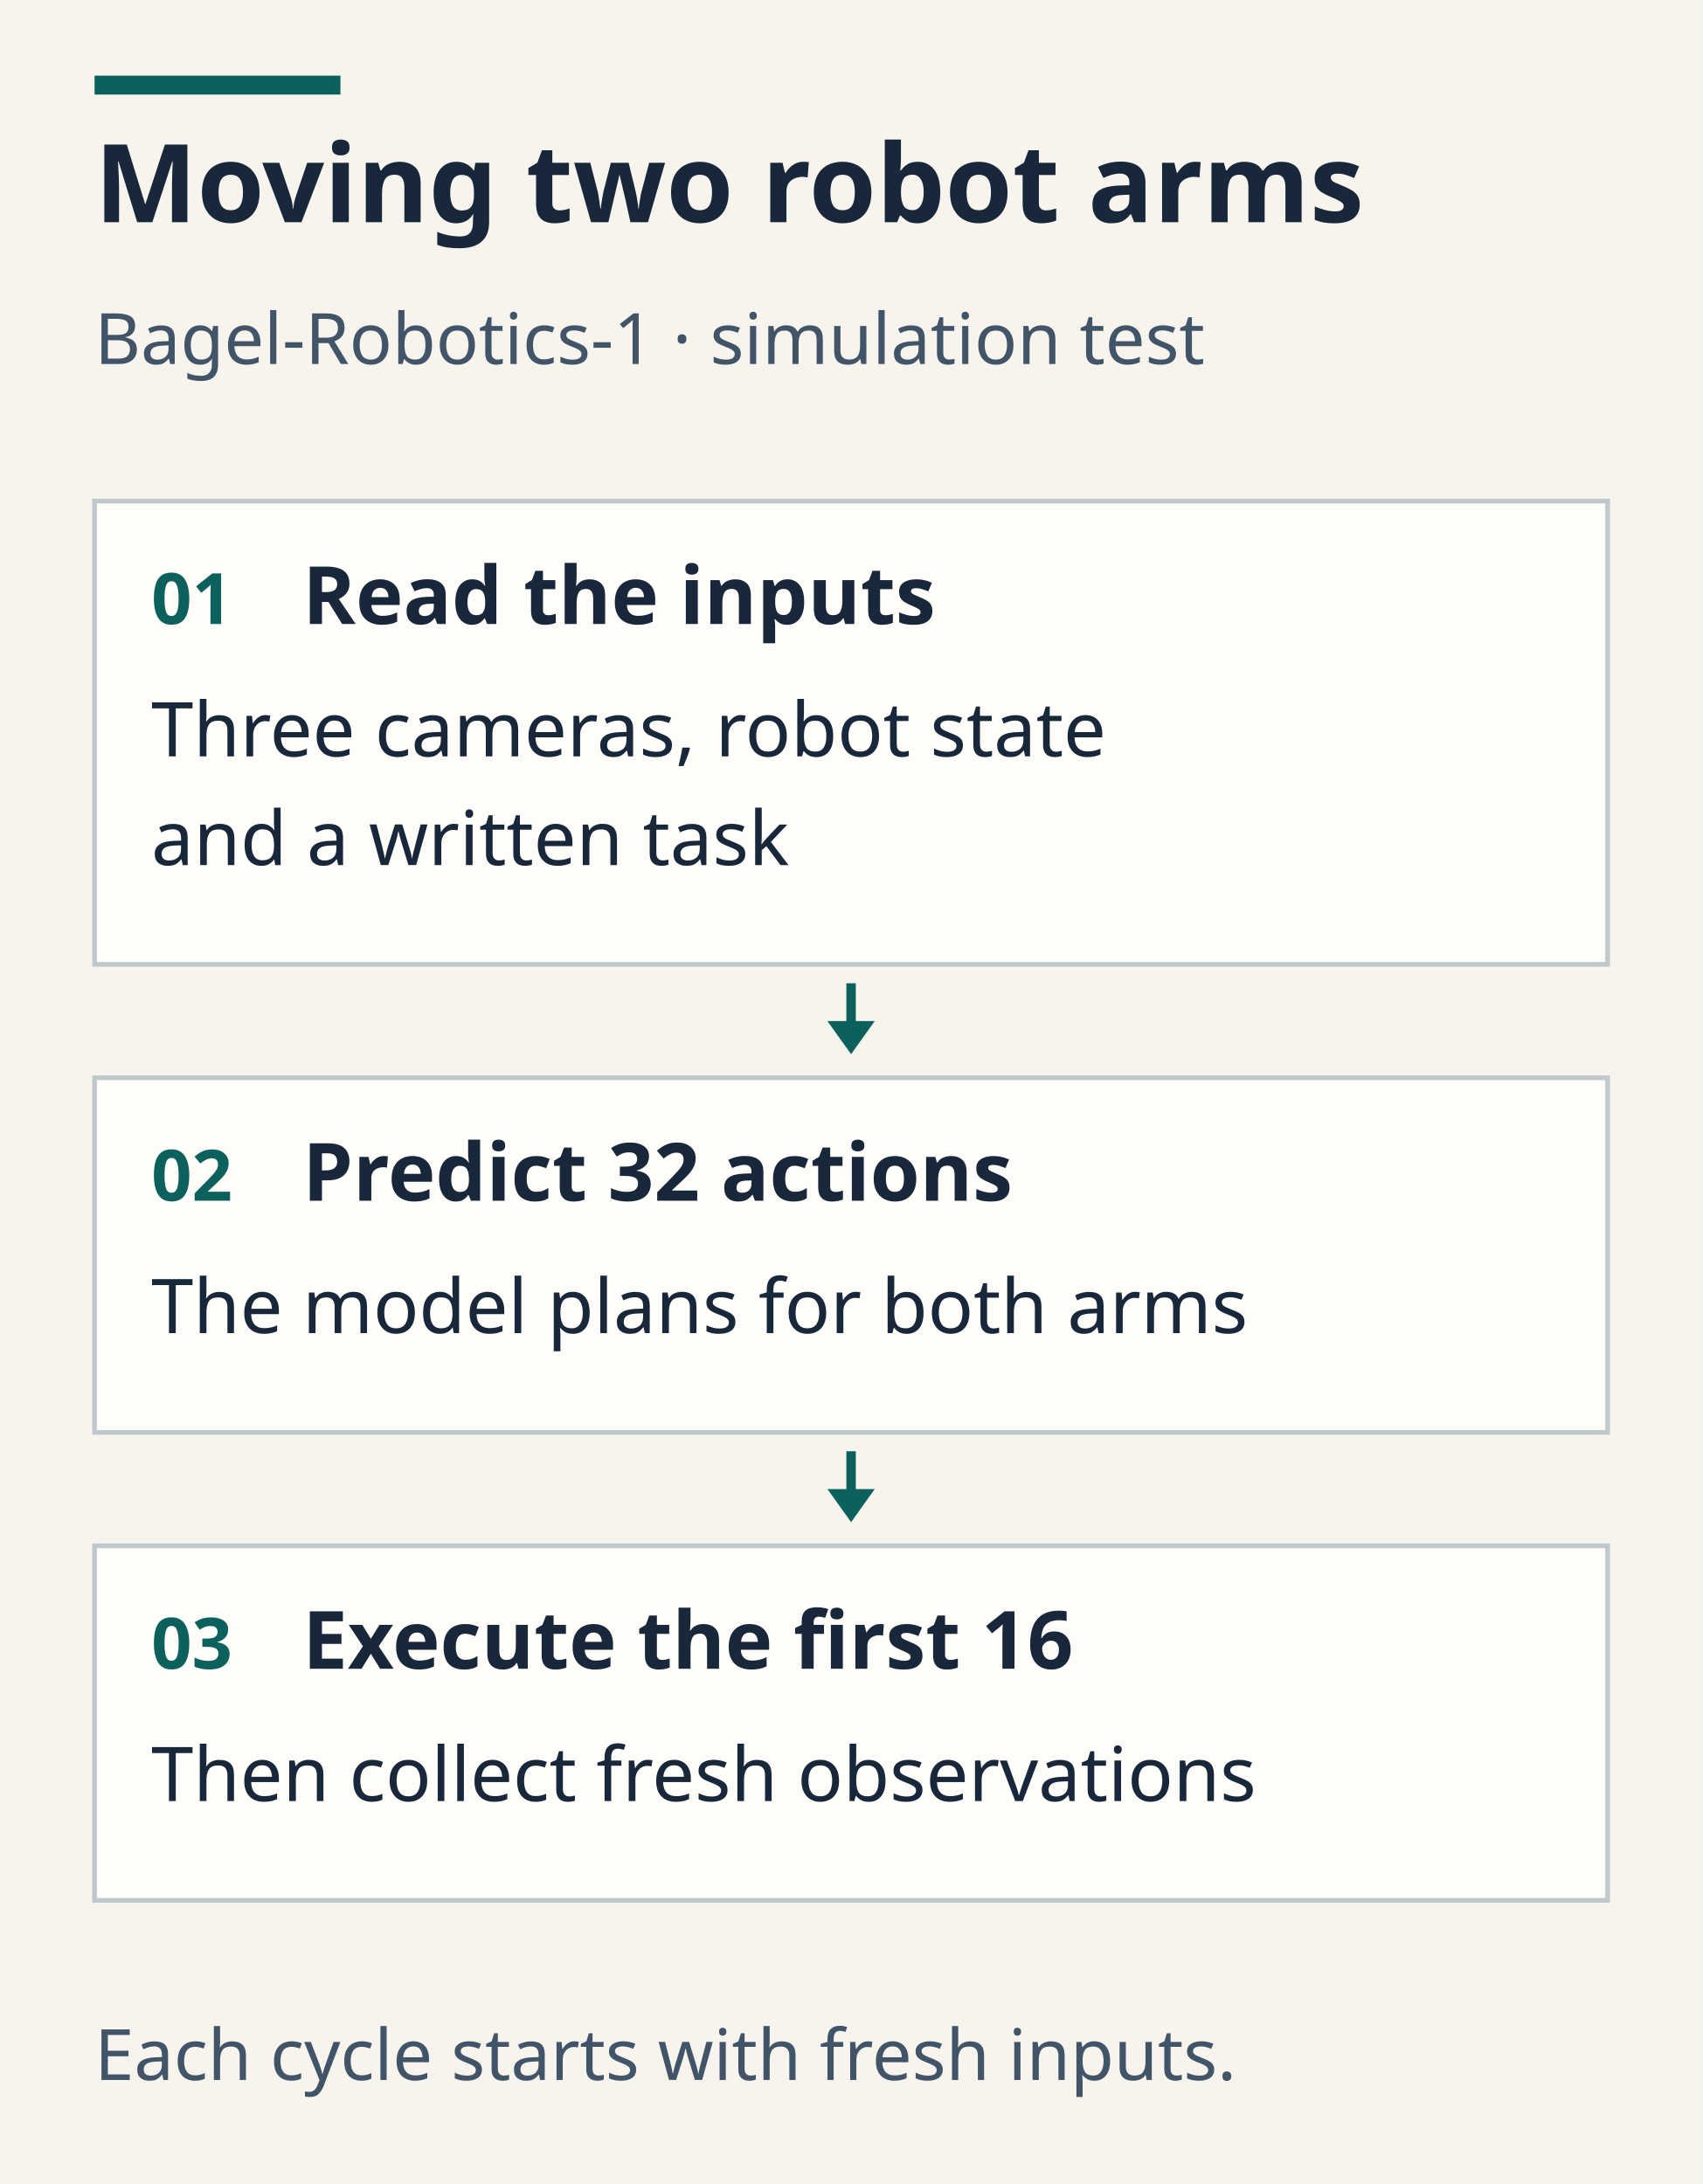
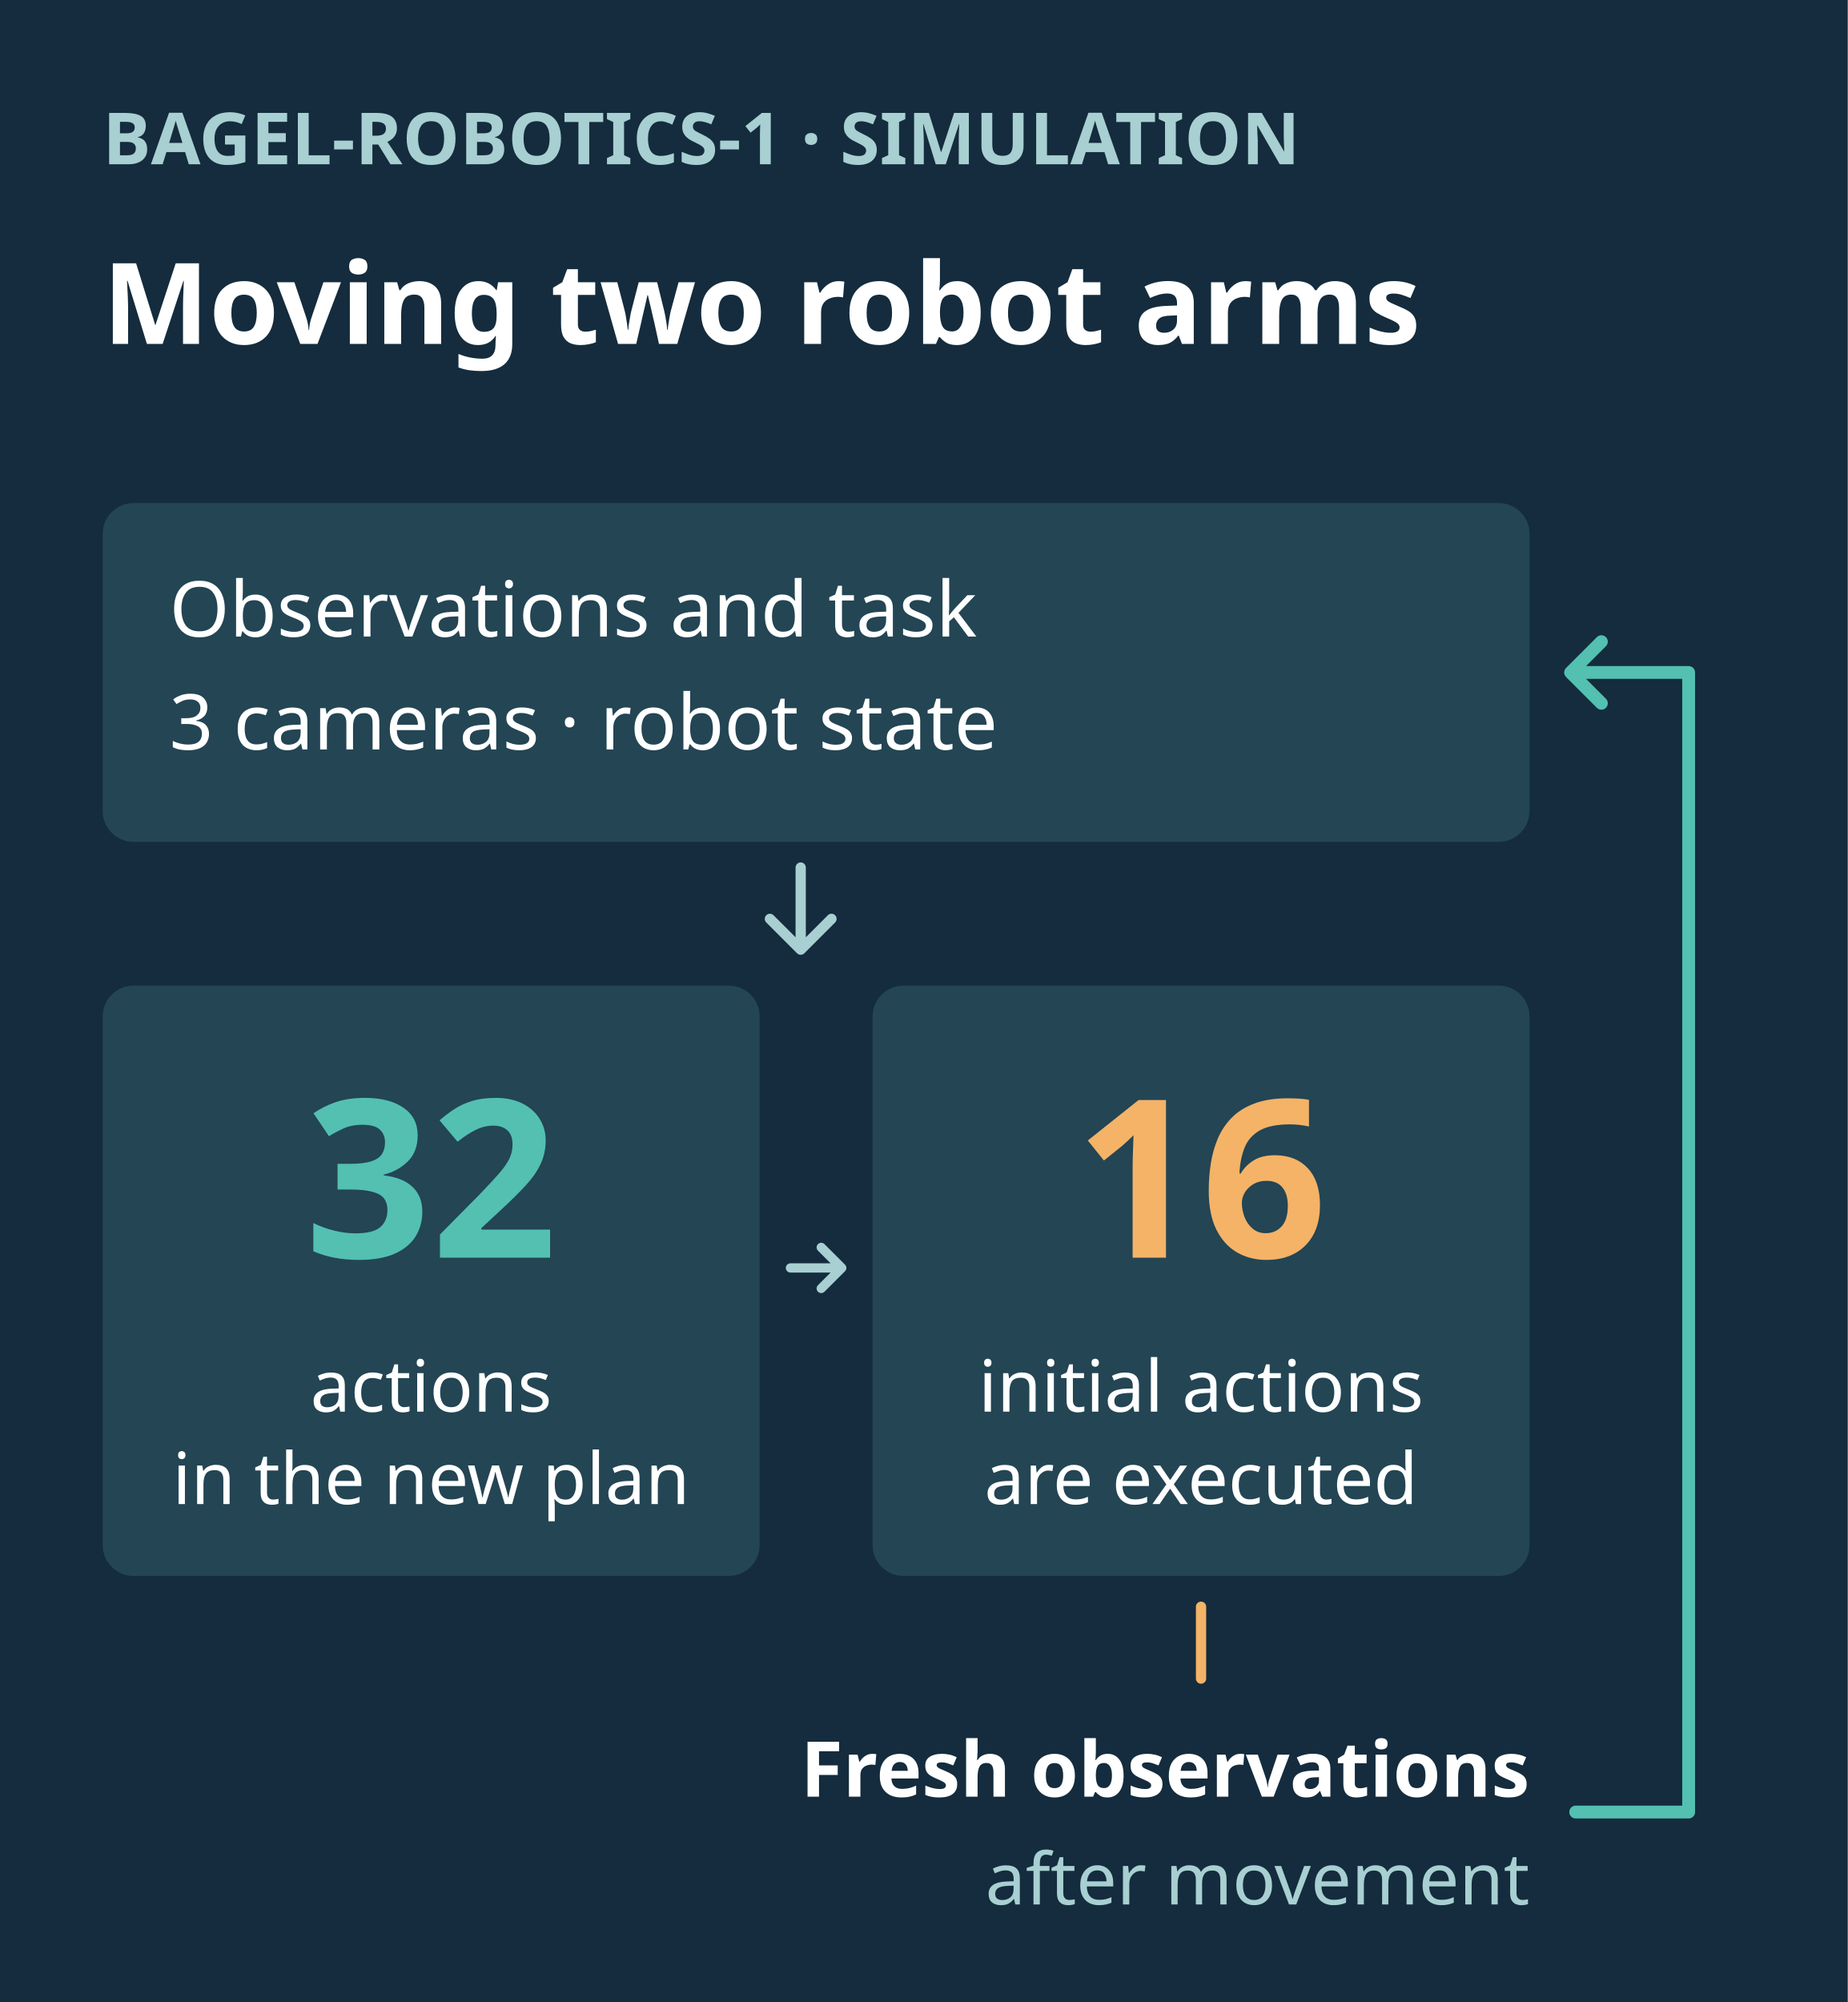
- <svg xmlns="http://www.w3.org/2000/svg" width="360" lang="en" role="img" aria-labelledby="title desc" font-family="Noto Sans, Arial, sans-serif" height="462" viewBox="0 0 360 462">
-   <rect id="paper" x="0" y="0" width="360" height="462" fill="#F7F4ED" data-role="background" />
-   <rect id="rule" x="20" y="16" width="52" height="4" fill="#0D615D" />
-   <text id="head0" x="20" y="47" font-size="23" fill="#18283A" font-weight="700">Moving two robot arms</text>
-   <text id="subtitle" x="20" y="77" font-size="15" fill="#425468" font-weight="400">Bagel-Robotics-1 · simulation test</text>
-   <rect id="panel0" x="20" y="106" width="320" height="98" fill="#FFFDF9" stroke="#BFC8CB" stroke-width="1" data-role="panel" />
-   <text id="k0" x="32" y="132" font-size="15" fill="#0D615D" font-weight="700" data-panel="panel0">01</text>
-   <text id="label0" x="64" y="132" font-size="17" fill="#18283A" font-weight="700" data-panel="panel0">Read the inputs</text>
-   <text id="row0-0" x="32" y="160" font-size="16" fill="#18283A" font-weight="400" data-panel="panel0">Three cameras, robot state</text>
-   <text id="row0-1" x="32" y="183" font-size="16" fill="#18283A" font-weight="400" data-panel="panel0">and a written task</text>
-   <path id="arrow0" d="M179 208 H181 V216 H185 L180 223 L175 216 H179 Z" fill="#0D615D" />
-   <rect id="panel1" x="20" y="228" width="320" height="75" fill="#FFFDF9" stroke="#BFC8CB" stroke-width="1" data-role="panel" />
-   <text id="k1" x="32" y="254" font-size="15" fill="#0D615D" font-weight="700" data-panel="panel1">02</text>
-   <text id="label1" x="64" y="254" font-size="17" fill="#18283A" font-weight="700" data-panel="panel1">Predict 32 actions</text>
-   <text id="row1-0" x="32" y="282" font-size="16" fill="#18283A" font-weight="400" data-panel="panel1">The model plans for both arms</text>
-   <path id="arrow1" d="M179 307 H181 V315 H185 L180 322 L175 315 H179 Z" fill="#0D615D" />
-   <rect id="panel2" x="20" y="327" width="320" height="75" fill="#FFFDF9" stroke="#BFC8CB" stroke-width="1" data-role="panel" />
-   <text id="k2" x="32" y="353" font-size="15" fill="#0D615D" font-weight="700" data-panel="panel2">03</text>
-   <text id="label2" x="64" y="353" font-size="17" fill="#18283A" font-weight="700" data-panel="panel2">Execute the first 16</text>
-   <text id="row2-0" x="32" y="381" font-size="16" fill="#18283A" font-weight="400" data-panel="panel2">Then collect fresh observations</text>
-   <text id="note0" x="20" y="440" font-size="15" fill="#425468" font-weight="400">Each cycle starts with fresh inputs.</text>
+ <svg xmlns="http://www.w3.org/2000/svg" width="360" height="390" viewBox="0 0 360 390" role="img" lang="en" aria-labelledby="title desc" font-family="Noto Sans, Arial, sans-serif">
+   <rect id="rect1" data-zone="background" x="0" y="0" width="360" height="390" fill="#142C3D" rx="0" />
+   <text id="text2" data-zone="text" x="20" y="32" fill="#A8CFD1" font-size="14" font-weight="700" text-anchor="start">BAGEL-ROBOTICS-1 · SIMULATION</text>
+   <text id="text3" data-zone="text" x="20" y="67" fill="#FFFFFF" font-size="22" font-weight="700" text-anchor="start">Moving two robot arms</text>
+   <rect id="rect4" data-zone="background" x="20" y="98" width="278" height="66" fill="#234554" rx="6" />
+   <text id="text5" data-zone="text" x="33" y="124" fill="#FFFFFF" font-size="15" font-weight="400" text-anchor="start">Observations and task</text>
+   <text id="text6" data-zone="text" x="33" y="146" fill="#FFFFFF" font-size="15" font-weight="400" text-anchor="start">3 cameras · robot state</text>
+   <path id="path7" data-zone="art" d="M156 169 V185 M150 179 L156 185 L162 179" fill="none" stroke="#A8CFD1" stroke-width="2" stroke-linecap="round" stroke-linejoin="round" />
+   <rect id="rect8" data-zone="background" x="20" y="192" width="128" height="115" fill="#234554" rx="6" />
+   <rect id="rect9" data-zone="background" x="170" y="192" width="128" height="115" fill="#234554" rx="6" />
+   <path id="path10" data-zone="art" d="M154 247 H164 M160 243 L164 247 L160 251" fill="none" stroke="#A8CFD1" stroke-width="1.8" stroke-linecap="round" stroke-linejoin="round" />
+   <text id="text11" data-zone="text" x="84" y="245" fill="#53C0B2" font-size="43" font-weight="700" text-anchor="middle">32</text>
+   <text id="text12" data-zone="text" x="84" y="275" fill="#FFFFFF" font-size="14" font-weight="400" text-anchor="middle">actions</text>
+   <text id="text13" data-zone="text" x="84" y="293" fill="#FFFFFF" font-size="14" font-weight="400" text-anchor="middle">in the new plan</text>
+   <text id="text14" data-zone="text" x="234" y="245" fill="#F4B367" font-size="43" font-weight="700" text-anchor="middle">16</text>
+   <text id="text15" data-zone="text" x="234" y="275" fill="#FFFFFF" font-size="14" font-weight="400" text-anchor="middle">initial actions</text>
+   <text id="text16" data-zone="text" x="234" y="293" fill="#FFFFFF" font-size="14" font-weight="400" text-anchor="middle">are executed</text>
+   <path id="path17" data-zone="art" d="M234 313 V327" fill="none" stroke="#F4B367" stroke-width="2" stroke-linecap="round" stroke-linejoin="round" />
+   <text id="text18" data-zone="text" x="298" y="350" fill="#FFFFFF" font-size="15" font-weight="700" text-anchor="end">Fresh observations</text>
+   <text id="text19" data-zone="text" x="298" y="371" fill="#A8CFD1" font-size="14" font-weight="400" text-anchor="end">after movement</text>
+   <path id="path20" data-zone="art" d="M307 353 H329 V131 H306 M312 125 L306 131 L312 137" fill="none" stroke="#53C0B2" stroke-width="2.5" stroke-linecap="round" stroke-linejoin="round" />
</svg>
